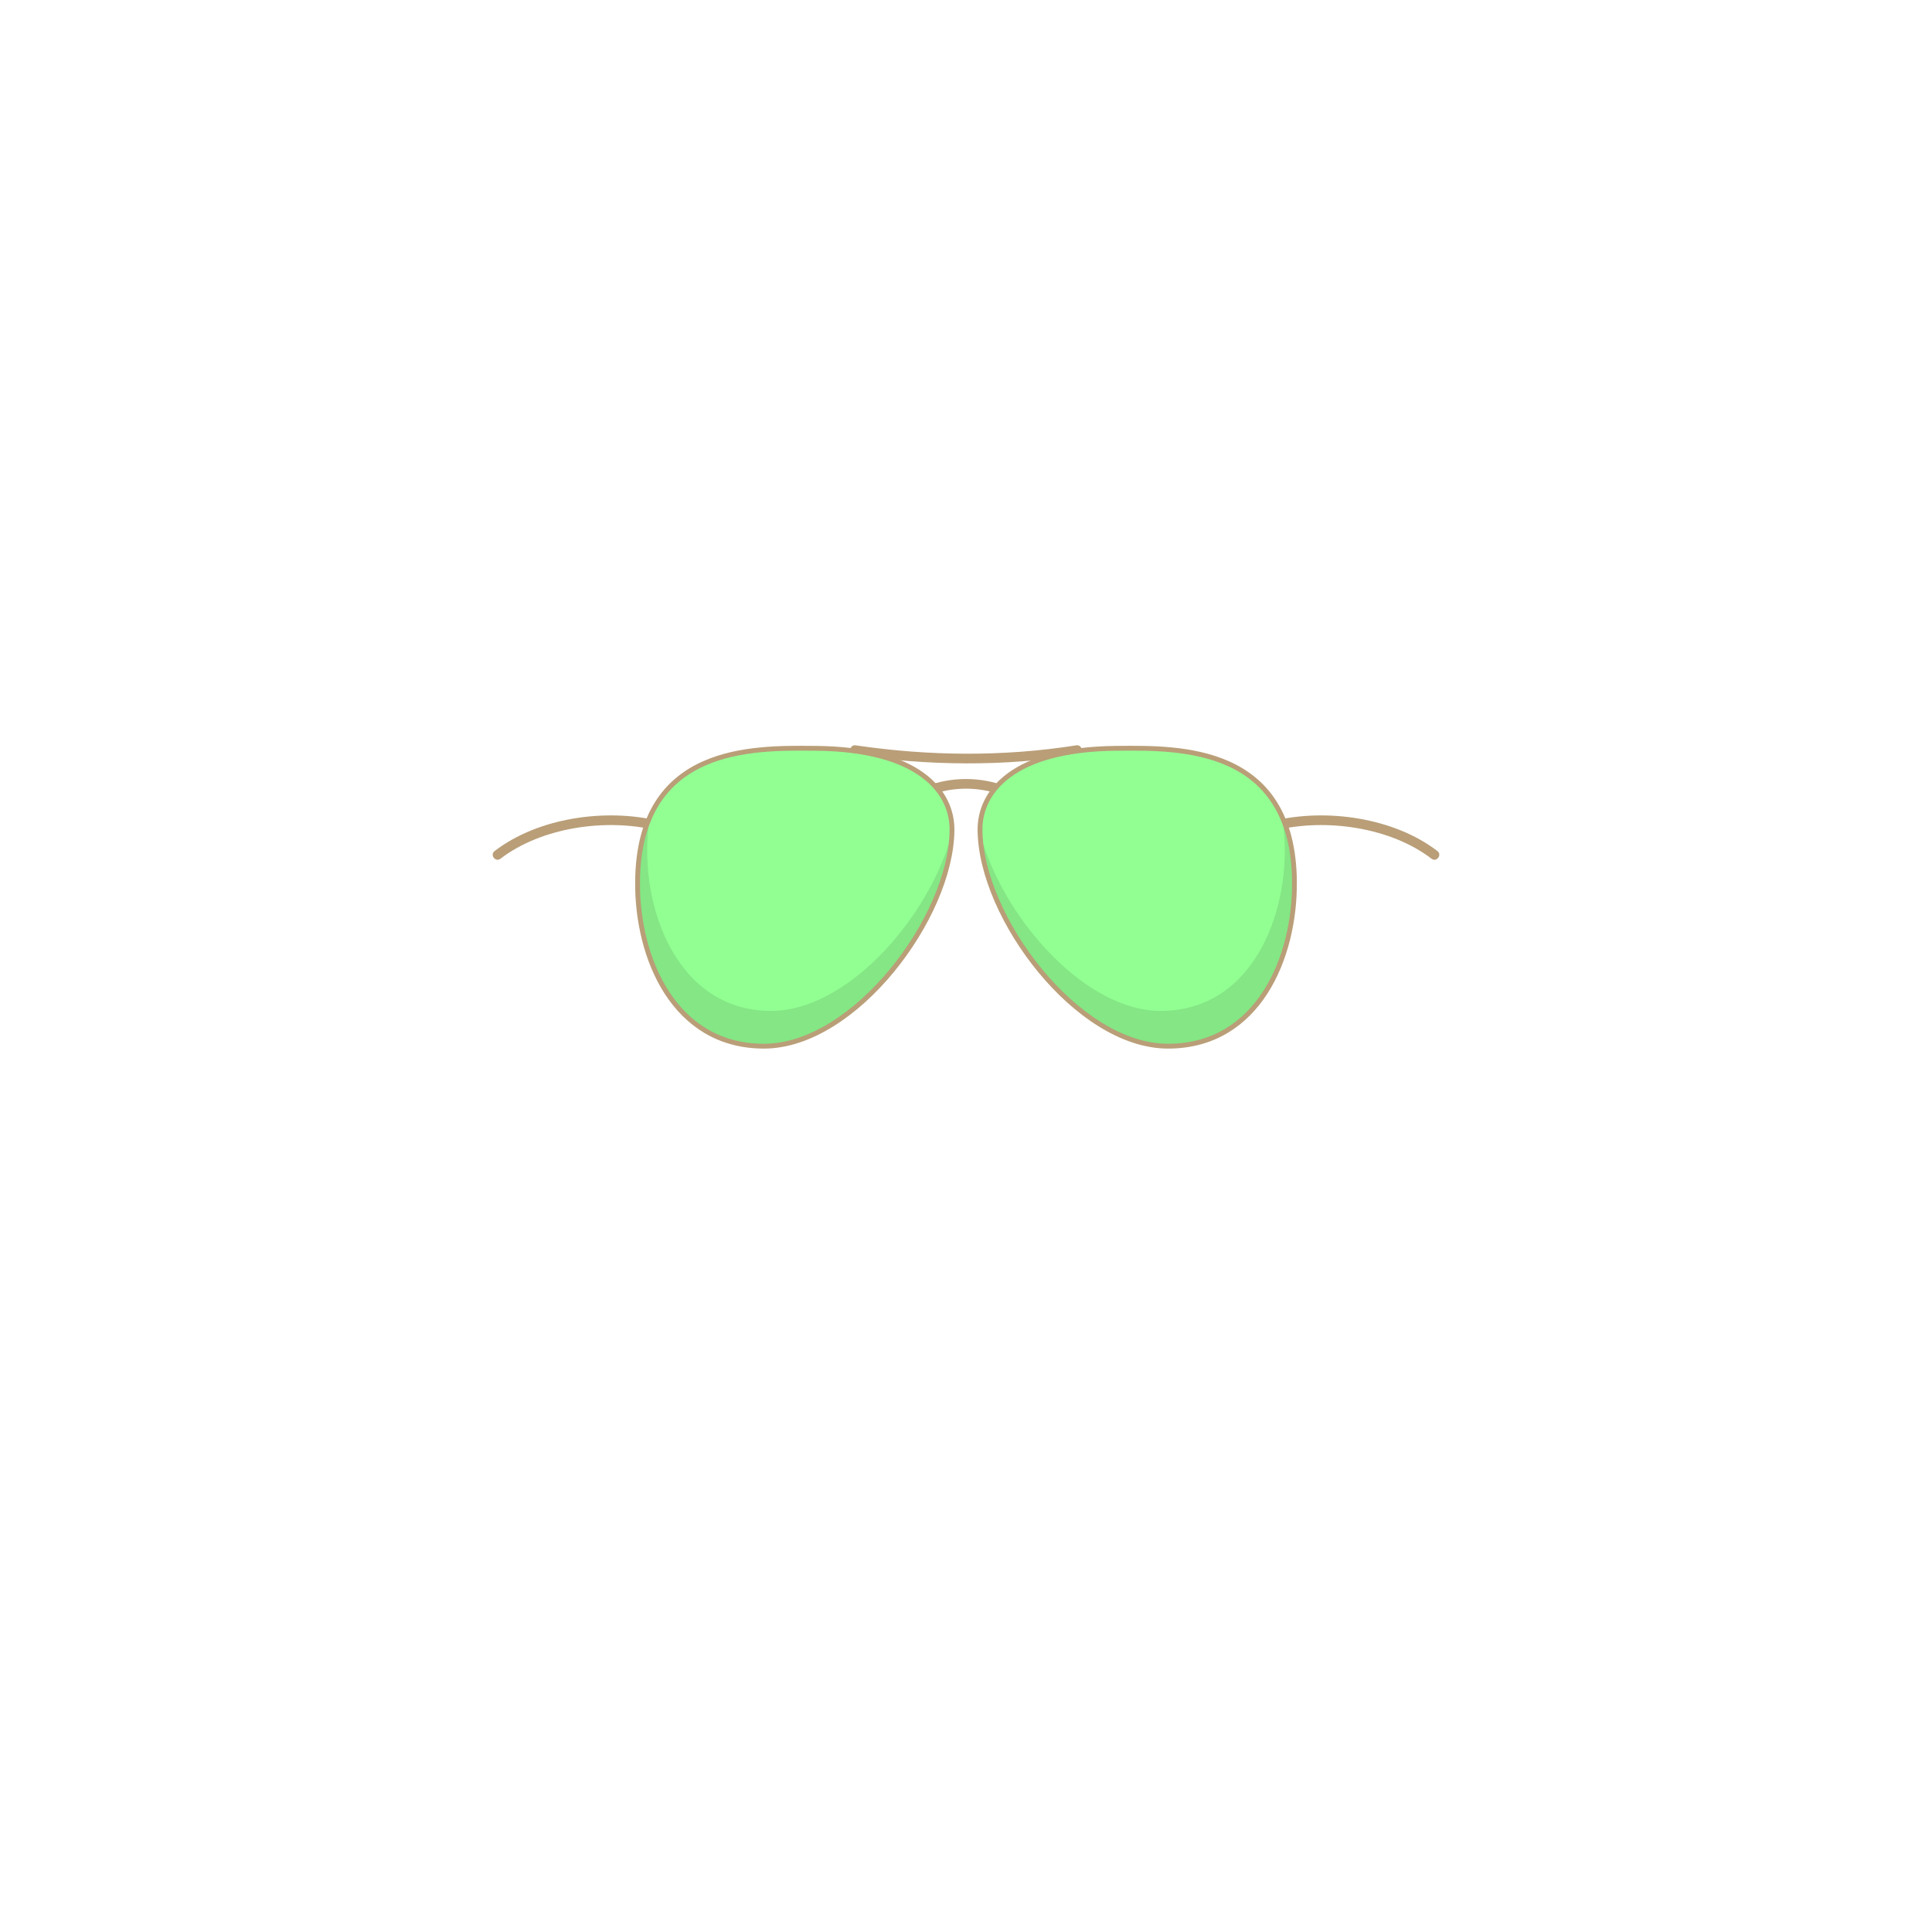
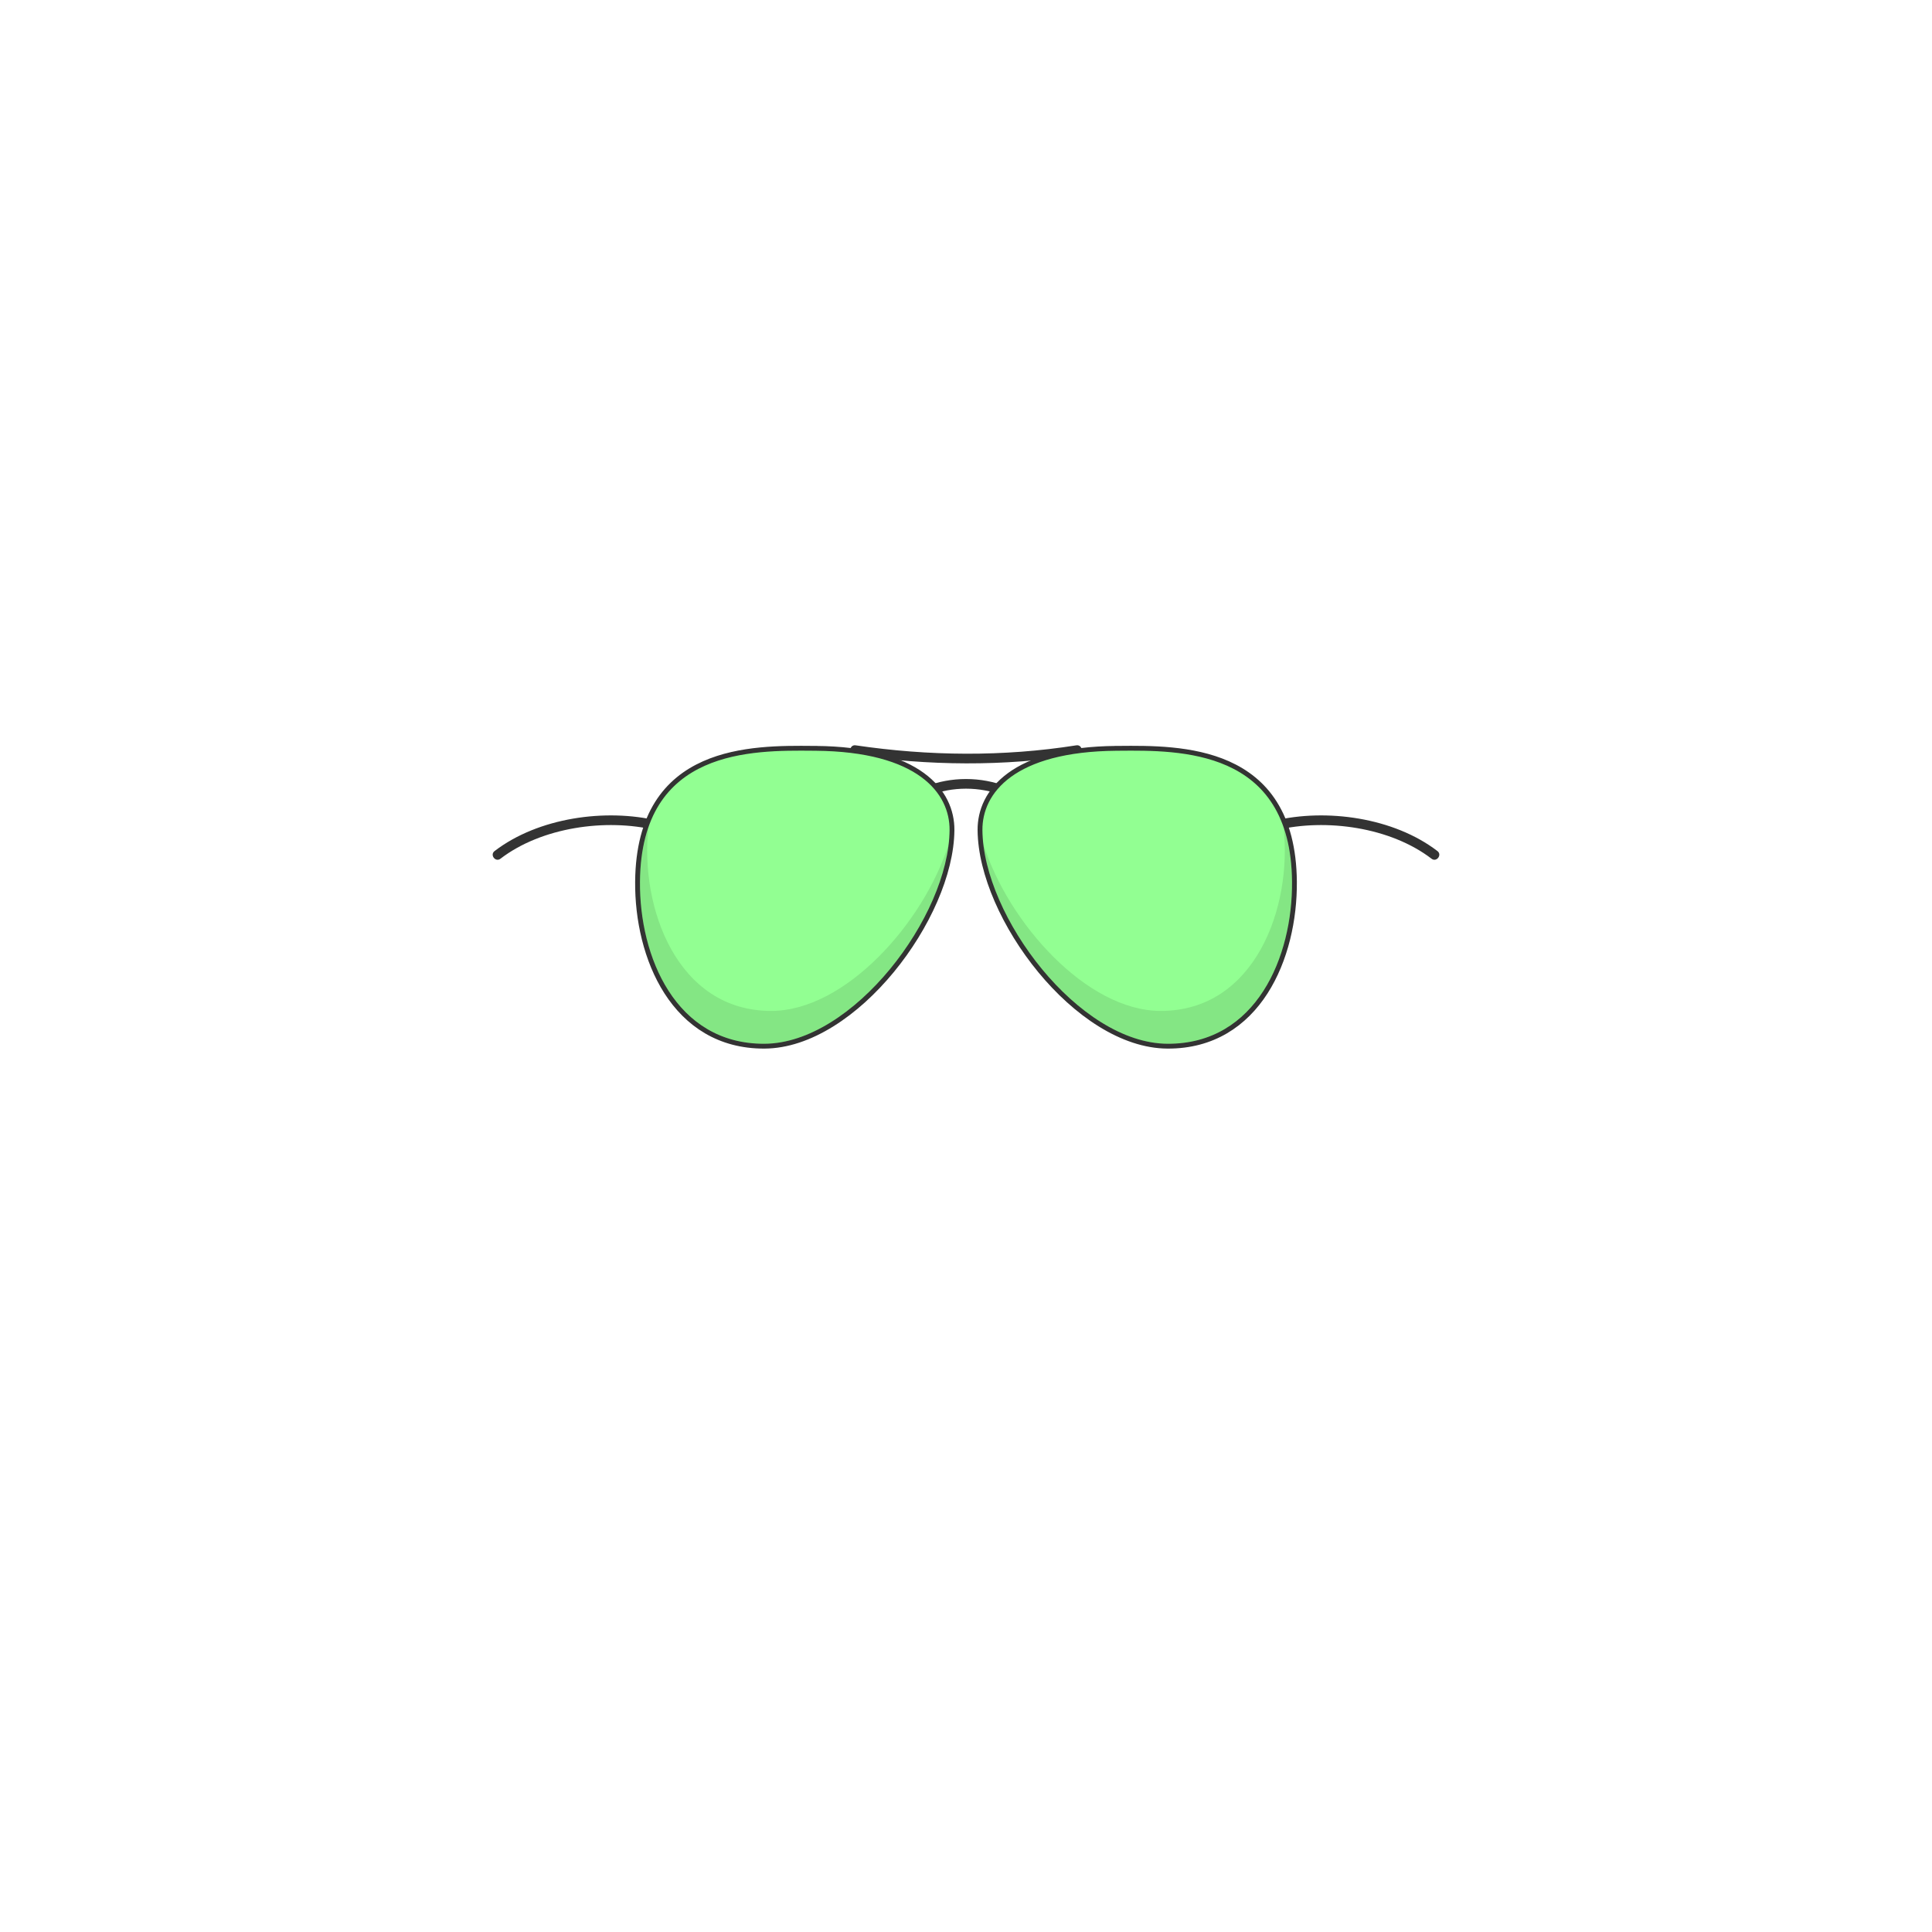
- <svg xmlns="http://www.w3.org/2000/svg" width="4000" height="4000" fill="none">
-   <path d="M2231.56 1562.88c-153.76 24.26-309.16 22.65-463.02.01-12.76-1.87-9.84-21.66 2.92-19.78 151.85 22.34 305.22 23.96 456.98.01 12.74-2 15.86 17.75 3.12 19.76zM1923 1647.3c48.6-19.25 105.4-19.25 154 0l7.36-18.6c-53.3-21.1-115.45-21.1-168.74 0 2.37 6.3 4.37 11.3 7.37 18.6zm714.67 51.98c108.16-25.93 247.7-6.77 338.4 62.78 10.24 7.85-1.93 23.72-12.16 15.88-85.06-65.2-218.1-84.02-321.6-59.22-12.54 3-17.2-16.44-4.66-19.44zm-1275.34 0c-108.16-25.93-247.7-6.77-338.4 62.78-10.24 7.85 1.93 23.72 12.16 15.88 85.06-65.2 218.1-84.02 321.6-59.22 12.54 3 17.2-16.44 4.66-19.44z" fill-rule="evenodd" fill="#b99e78" />
-   <path d="M2029 1718.8c.8 90.62 51.37 202.08 124.48 290.8 73.04 88.64 169.8 156.04 264 156.38 93.95.34 160.15-45.94 202.48-111.78 42.2-65.65 60.73-150.74 60.04-228.9-.6-70.1-15.75-122.75-40.5-162.2-24.75-39.48-58.9-65.4-96.88-82.32-73.76-32.88-162.5-32.07-226.36-31.5l-4.93.04.04 5-.04-5c-106.58.93-177.27 23.04-221.35 55.2-44.25 32.3-61.34 74.46-61 114.26zm0 0l5-.04-5 .04z" fill="#92ff92" stroke="#b99e78" stroke-width="10" stroke-miterlimit="10" />
-   <path d="M2402.5 2093c195.8.7 273.65-214.7 254.86-380.83 10.9 31.2 17.25 68.54 17.64 113.2 1.36 154.9-73.52 336.3-257.5 335.63-174.33-.63-361.22-237.17-381.66-413.54 51.72 163.54 214 345 366.66 345.54z" fill="#000" fill-opacity=".1" />
-   <path d="M1971 1718.8c-.78 90.62-51.36 202.08-124.48 290.8-73.04 88.64-169.8 156.04-264 156.38-93.94.34-160.15-45.94-202.47-111.78-42.2-65.65-60.73-150.74-60.04-228.9.6-70.1 15.75-122.75 40.48-162.2 24.76-39.48 58.9-65.4 96.9-82.32 73.75-32.88 162.5-32.07 226.36-31.5l4.93.04-.04 5 .04-5c106.58.93 177.26 23.04 221.34 55.2 44.25 32.3 61.34 74.46 61 114.26zm0 0l-5-.04 5 .04z" fill="#92ff92" stroke="#b99e78" stroke-width="10" stroke-miterlimit="10" />
-   <path d="M1597.5 2093c-195.8.7-273.64-214.7-254.85-380.83-10.9 31.2-17.25 68.54-17.65 113.2-1.36 154.9 73.52 336.3 257.5 335.63 174.33-.63 361.22-237.17 381.67-413.54-51.72 163.54-214 345-366.67 345.54z" fill="#000" fill-opacity=".1" />
+ <svg xmlns="http://www.w3.org/2000/svg" width="4000" height="4000" viewBox="0 0 4000 4000" fill="none">
+   <path fill-rule="evenodd" clip-rule="evenodd" d="M2231.56 1562.88C2077.8 1587.14 1922.4 1585.53 1768.54 1562.89C1755.78 1561.02 1758.7 1541.23 1771.46 1543.11C1923.31 1565.45 2076.68 1567.07 2228.44 1543.12C2241.18 1541.11 2244.3 1560.87 2231.56 1562.88Z" fill="#333333" />
+   <path fill-rule="evenodd" clip-rule="evenodd" d="M1923 1647.3C1971.59 1628.05 2028.41 1628.05 2077.01 1647.3C2080 1640 2081.5 1636 2084.37 1628.7C2031.08 1607.6 1968.92 1607.6 1915.63 1628.7C1918 1635 1920 1640 1923 1647.3Z" fill="#333333" />
+   <path fill-rule="evenodd" clip-rule="evenodd" d="M2637.67 1699.28C2745.83 1673.35 2885.36 1692.51 2976.08 1762.06C2986.32 1769.91 2974.15 1785.78 2963.92 1777.94C2878.86 1712.73 2745.82 1693.92 2642.33 1718.72C2629.79 1721.73 2625.13 1702.28 2637.67 1699.28Z" fill="#333333" />
+   <path fill-rule="evenodd" clip-rule="evenodd" d="M1362.33 1699.28C1254.17 1673.35 1114.64 1692.51 1023.92 1762.06C1013.68 1769.91 1025.85 1785.78 1036.08 1777.94C1121.14 1712.73 1254.18 1693.92 1357.67 1718.72C1370.21 1721.73 1374.87 1702.28 1362.33 1699.28Z" fill="#333333" />
+   <path d="M2029 1718.81C2029.79 1809.43 2080.37 1920.89 2153.48 2009.62C2226.52 2098.26 2323.28 2165.66 2417.48 2166C2511.43 2166.34 2577.63 2120.06 2619.96 2054.22C2662.16 1988.57 2680.69 1903.48 2680 1825.33C2679.39 1755.24 2664.25 1702.58 2639.51 1663.12C2614.76 1623.64 2580.62 1597.73 2542.63 1580.8C2468.87 1547.92 2380.12 1548.73 2316.27 1549.31C2314.61 1549.32 2312.96 1549.34 2311.34 1549.35L2311.38 1554.35L2311.34 1549.35C2204.76 1550.28 2134.07 1572.39 2089.99 1604.55C2045.74 1636.84 2028.65 1679.01 2029 1718.81ZM2029 1718.81L2034 1718.77L2029 1718.81Z" fill="#92FF92" stroke="#333333" stroke-width="10" stroke-miterlimit="10" />
+   <path d="M2402.5 2093C2598.29 2093.7 2676.15 1878.31 2657.36 1712.17C2668.26 1743.38 2674.61 1780.71 2675 1825.37C2676.36 1980.26 2601.48 2161.66 2417.5 2161C2243.17 2160.37 2056.28 1923.83 2035.84 1747.46C2087.56 1911 2249.85 2092.45 2402.5 2093Z" fill="black" fill-opacity="0.1" />
+   <path d="M1970.99 1718.81C1970.21 1809.43 1919.63 1920.89 1846.51 2009.62C1773.47 2098.26 1676.72 2165.66 1582.51 2166C1488.57 2166.34 1422.36 2120.06 1380.04 2054.22C1337.84 1988.57 1319.31 1903.48 1320 1825.33C1320.61 1755.24 1335.75 1702.58 1360.48 1663.12C1385.24 1623.64 1419.38 1597.73 1457.37 1580.8C1531.12 1547.92 1619.88 1548.73 1683.73 1549.31C1685.39 1549.32 1687.03 1549.34 1688.66 1549.35L1688.62 1554.35L1688.66 1549.35C1795.24 1550.28 1865.92 1572.39 1910 1604.55C1954.25 1636.84 1971.34 1679.01 1970.99 1718.81ZM1970.99 1718.81L1965.99 1718.77L1970.99 1718.81Z" fill="#92FF92" stroke="#333333" stroke-width="10" stroke-miterlimit="10" />
+   <path d="M1597.49 2093C1401.7 2093.7 1323.85 1878.31 1342.64 1712.17C1331.73 1743.38 1325.39 1780.71 1324.99 1825.37C1323.63 1980.26 1398.51 2161.66 1582.49 2161C1756.82 2160.37 1943.71 1923.83 1964.16 1747.46C1912.44 1911 1750.15 2092.45 1597.49 2093Z" fill="black" fill-opacity="0.1" />
</svg>
